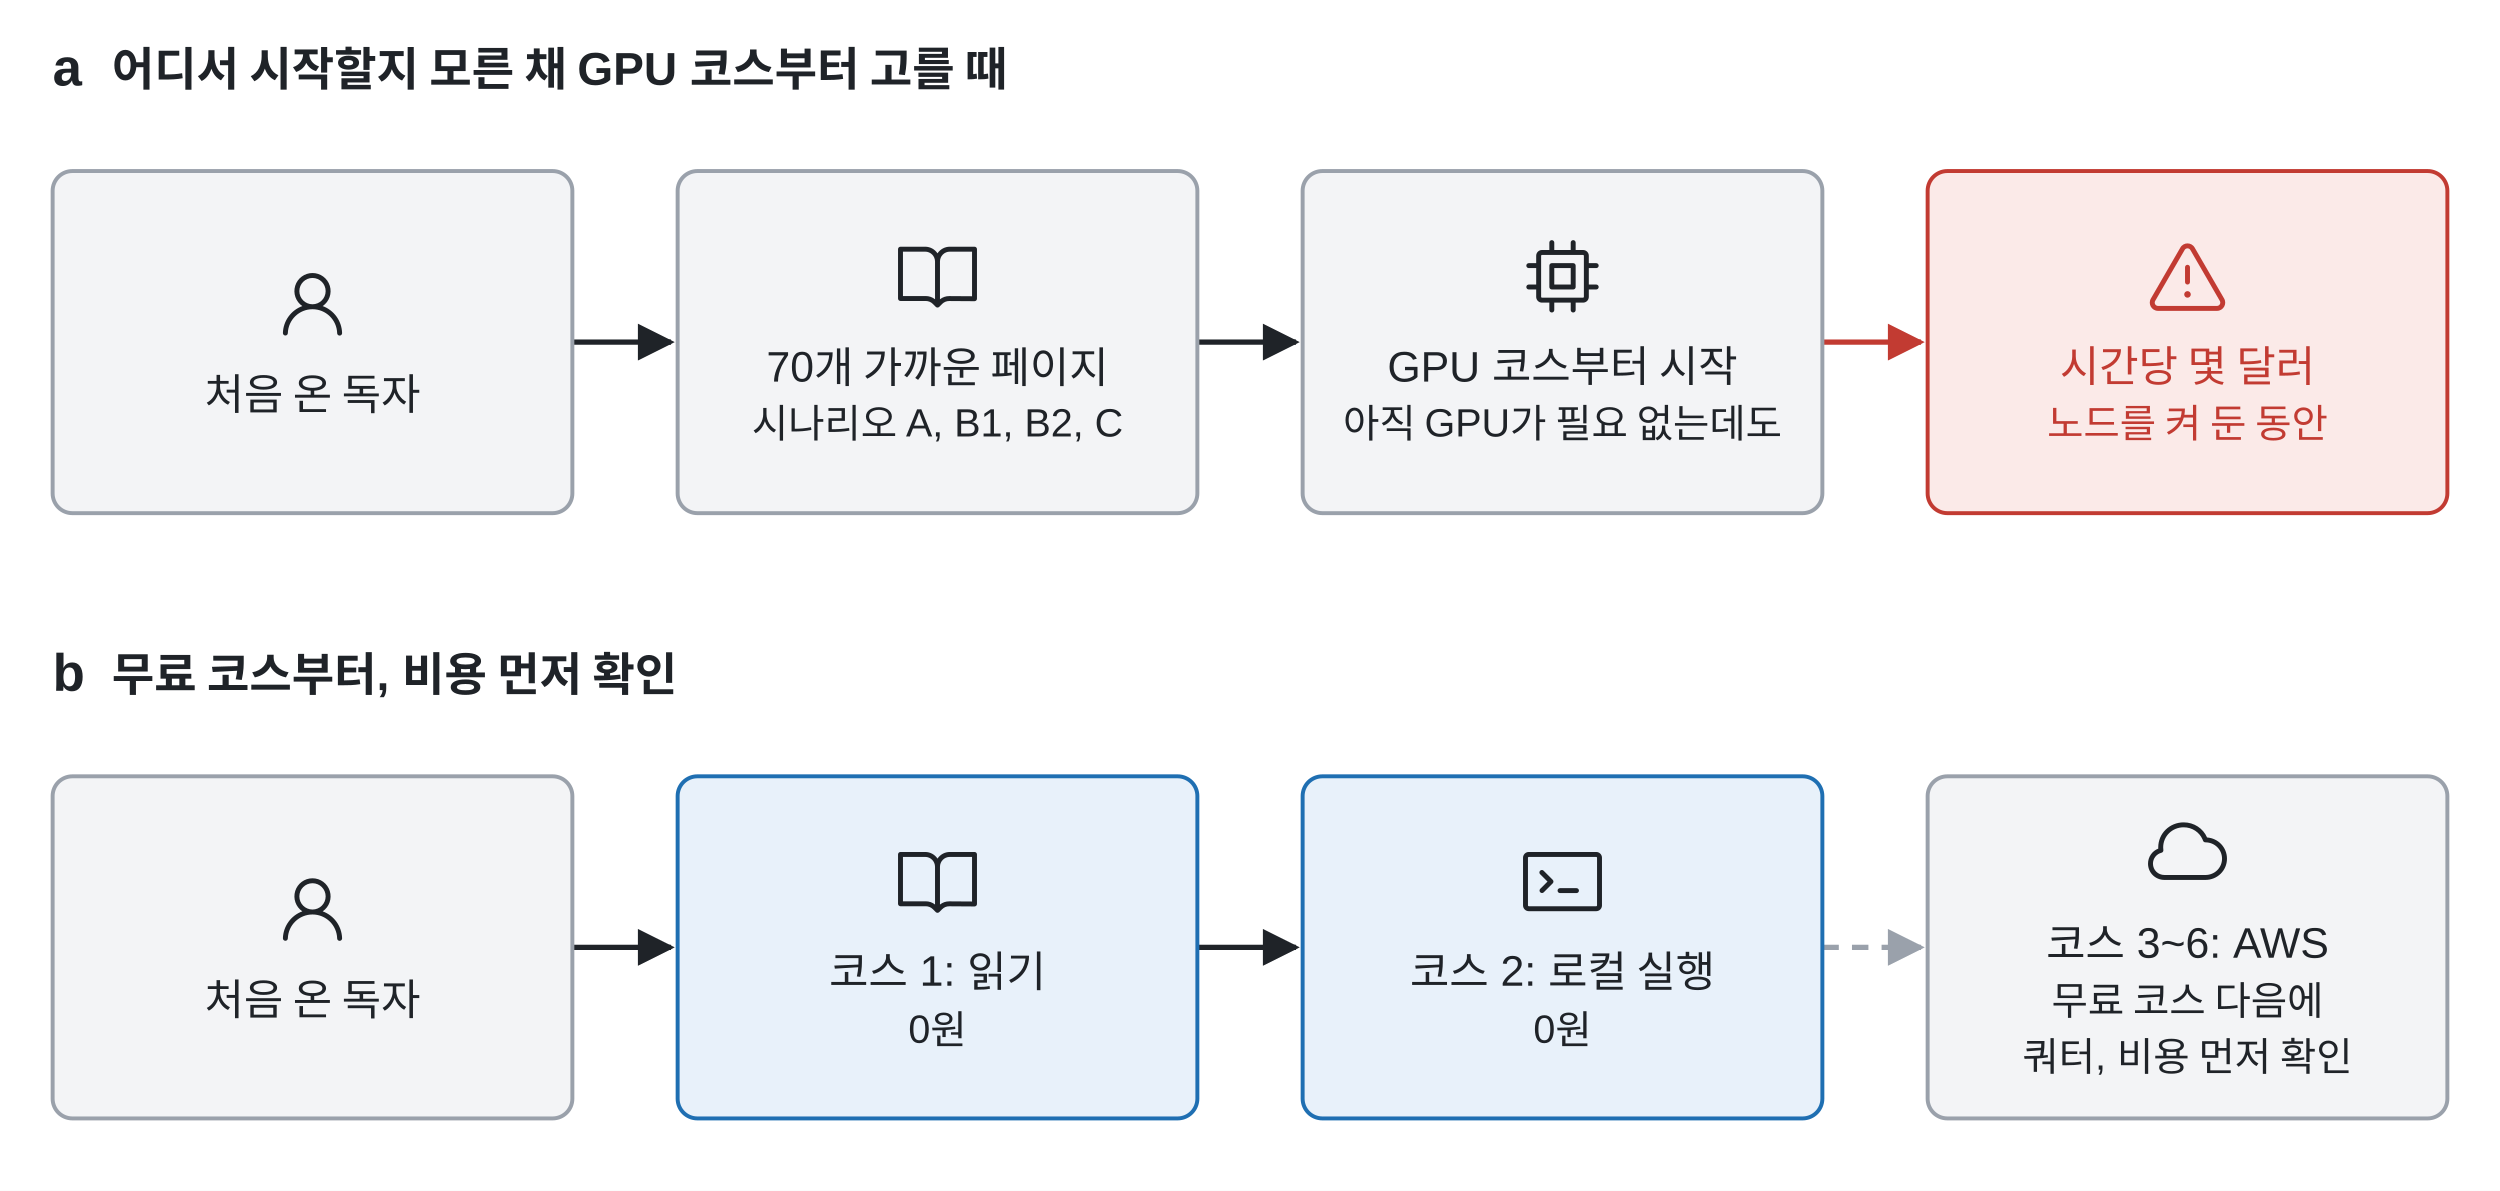
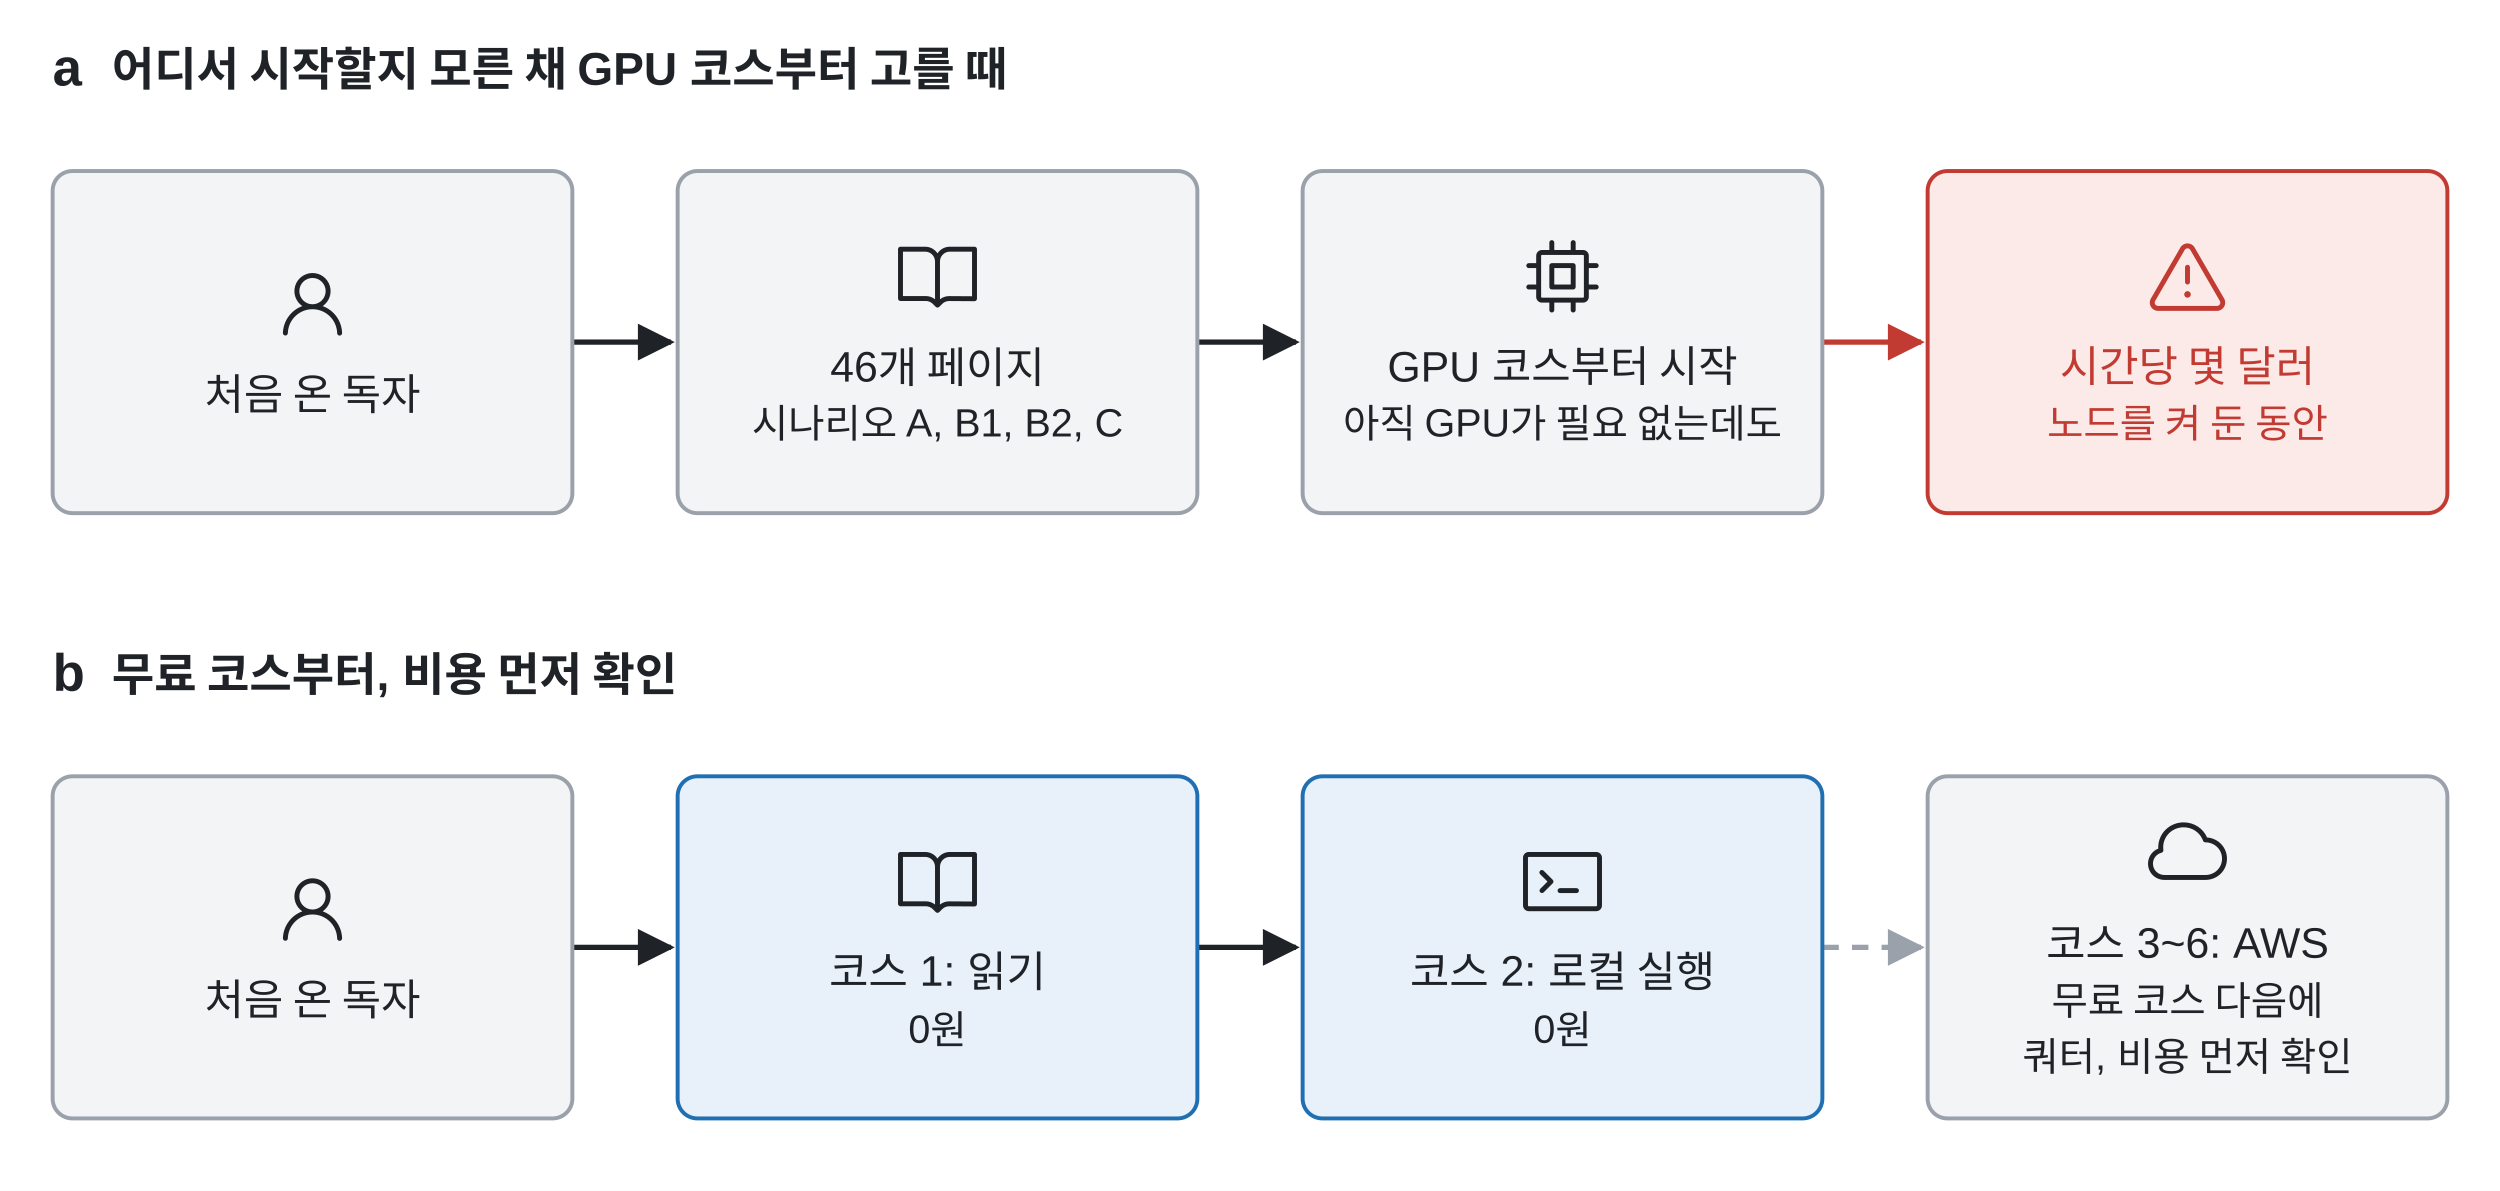
<svg xmlns="http://www.w3.org/2000/svg" width="760px" height="362px" viewBox="0 0 760 362" font-family="Pretendard, 'Apple SD Gothic Neo', 'Noto Sans KR', 'Malgun Gothic', Arial, sans-serif">
  <defs>
    <marker id="head-ink" viewBox="0 0 10 10" refX="9" refY="5" markerWidth="7" markerHeight="7" orient="auto-start-reverse">
      <path d="M0,0 L10,5 L0,10 z" fill="#1F2328" />
    </marker>
    <marker id="head-red" viewBox="0 0 10 10" refX="9" refY="5" markerWidth="7" markerHeight="7" orient="auto-start-reverse">
      <path d="M0,0 L10,5 L0,10 z" fill="#C23B32" />
    </marker>
    <marker id="head-accent" viewBox="0 0 10 10" refX="9" refY="5" markerWidth="7" markerHeight="7" orient="auto-start-reverse">
      <path d="M0,0 L10,5 L0,10 z" fill="#1F6FB2" />
    </marker>
    <marker id="head-muted" viewBox="0 0 10 10" refX="9" refY="5" markerWidth="7" markerHeight="7" orient="auto-start-reverse">
      <path d="M0,0 L10,5 L0,10 z" fill="#9AA1AB" />
    </marker>
  </defs>
  <rect width="100%" height="100%" fill="#FFFFFF" />
  <text x="16" y="26" font-size="16" font-weight="600" fill="#1F2328" text-anchor="start">a</text>
  <text x="34" y="26" font-size="14" font-weight="600" fill="#1F2328" text-anchor="start">어디서 시작할지 모른 채 GPU 코스부터 고를 때</text>
  <path d="M174,104.0 L204,104.0" fill="none" stroke="#1F2328" stroke-width="1.6" marker-end="url(#head-ink)" />
  <path d="M364,104.0 L394,104.0" fill="none" stroke="#1F2328" stroke-width="1.6" marker-end="url(#head-ink)" />
  <path d="M554,104.0 L584,104.0" fill="none" stroke="#C23B32" stroke-width="1.6" marker-end="url(#head-red)" />
  <g id="n:reader-a">
    <rect x="16" y="52" width="158" height="104" rx="6" fill="#F3F4F6" stroke="#9AA1AB" stroke-width="1.2" />
  </g>
  <g transform="translate(83.0,80.5) scale(1.0)" fill="#1F2328">
    <path d="M12 2.5a5.5 5.5 0 0 1 3.096 10.047 9.005 9.005 0 0 1 5.9 8.181.75.75 0 1 1-1.499.044 7.5 7.5 0 0 0-14.993 0 .75.75 0 0 1-1.5-.045 9.005 9.005 0 0 1 5.9-8.18A5.5 5.5 0 0 1 12 2.5M8 8a4 4 0 1 0 8 0 4 4 0 0 0-8 0" />
  </g>
  <text x="95.0" y="124.5" font-size="13" fill="#1F2328" text-anchor="middle">처음 온 독자</text>
  <g id="n:pages">
    <rect x="206" y="52" width="158" height="104" rx="6" fill="#F3F4F6" stroke="#9AA1AB" stroke-width="1.2" />
  </g>
  <g transform="translate(273.0,72.0) scale(1.0)" fill="#1F2328">
    <path d="M0 3.75A.75.75 0 0 1 .75 3h7.497c1.566 0 2.945.8 3.751 2.014A4.5 4.5 0 0 1 15.75 3h7.5a.75.75 0 0 1 .75.75v15.063a.75.75 0 0 1-.755.75l-7.682-.052a3 3 0 0 0-2.142.878l-.89.891a.75.75 0 0 1-1.061 0l-.902-.901a3 3 0 0 0-2.121-.879H.75a.75.75 0 0 1-.75-.75Zm12.75 15.232a4.5 4.5 0 0 1 2.823-.971l6.927.047V4.5h-6.75a3 3 0 0 0-3 3ZM11.247 7.497a3 3 0 0 0-3-2.997H1.5V18h6.947c1.018 0 2.006.346 2.803.98Z" />
  </g>
-   <text x="285.0" y="116.0" font-size="13" fill="#1F2328" text-anchor="middle">70개 가까운 페이지</text>
+   <text x="285.0" y="116.0" font-size="13" fill="#1F2328" text-anchor="middle">46개 페이지</text>
  <text x="285.0" y="133.0" font-size="12" fill="#1F2328" text-anchor="middle">시나리오 A, B1, B2, C</text>
  <g id="n:gpu">
    <rect x="396" y="52" width="158" height="104" rx="6" fill="#F3F4F6" stroke="#9AA1AB" stroke-width="1.2" />
  </g>
  <g transform="translate(463.0,72.0) scale(1.0)" fill="#1F2328">
    <path d="M8.75 8h6.5a.75.75 0 0 1 .75.75v6.5a.75.75 0 0 1-.75.75h-6.5a.75.75 0 0 1-.75-.75v-6.5A.75.75 0 0 1 8.75 8m.75 6.5h5v-5h-5Z" />
    <path d="M15.25 1a.75.75 0 0 1 .75.75V4h2.25c.966 0 1.75.784 1.75 1.75V8h2.25a.75.75 0 0 1 0 1.5H20v5h2.25a.75.75 0 0 1 0 1.5H20v2.25A1.75 1.75 0 0 1 18.25 20H16v2.25a.75.75 0 0 1-1.5 0V20h-5v2.25a.75.75 0 0 1-1.5 0V20H5.75A1.75 1.75 0 0 1 4 18.25V16H1.75a.75.75 0 0 1 0-1.5H4v-5H1.75a.75.75 0 0 1 0-1.5H4V5.75C4 4.784 4.784 4 5.75 4H8V1.75a.75.75 0 0 1 1.5 0V4h5V1.75a.75.75 0 0 1 .75-.75m3 17.5a.25.25 0 0 0 .25-.25V5.75a.25.25 0 0 0-.25-.25H5.75a.25.25 0 0 0-.25.25v12.5c0 .138.112.25.25.25Z" />
  </g>
  <text x="475.0" y="116.0" font-size="13" fill="#1F2328" text-anchor="middle">GPU 코스부터 시작</text>
  <text x="475.0" y="133.0" font-size="12" fill="#1F2328" text-anchor="middle">아직 GPU가 필요 없는데도</text>
  <g id="n:cost">
    <rect x="586" y="52" width="158" height="104" rx="6" fill="#FBEAE8" stroke="#C23B32" stroke-width="1.2" />
  </g>
  <g transform="translate(653.0,72.0) scale(1.0)" fill="#C23B32">
    <path d="M13 17.5a1 1 0 1 1-2 0 1 1 0 0 1 2 0m-.25-8.25a.75.75 0 0 0-1.5 0v4.5a.75.75 0 0 0 1.5 0z" />
    <path d="M9.836 3.244c.963-1.665 3.365-1.665 4.328 0l8.967 15.504c.963 1.667-.24 3.752-2.165 3.752H3.034c-1.926 0-3.128-2.085-2.165-3.752Zm3.03.751a1.002 1.002 0 0 0-1.732 0L2.168 19.499A1.002 1.002 0 0 0 3.034 21h17.932a1.002 1.002 0 0 0 .866-1.5L12.866 3.994Z" />
  </g>
  <text x="665.0" y="116.0" font-size="13" fill="#C23B32" text-anchor="middle">시간당 몇 달러</text>
  <text x="665.0" y="133.0" font-size="12" fill="#C23B32" text-anchor="middle">노드를 켜 둔 동안</text>
  <text x="16" y="210" font-size="16" font-weight="600" fill="#1F2328" text-anchor="start">b</text>
  <text x="34" y="210" font-size="14" font-weight="600" fill="#1F2328" text-anchor="start">무료 코스부터, 비용 먼저 확인</text>
  <path d="M174,288.0 L204,288.0" fill="none" stroke="#1F2328" stroke-width="1.6" marker-end="url(#head-ink)" />
  <path d="M364,288.0 L394,288.0" fill="none" stroke="#1F2328" stroke-width="1.6" marker-end="url(#head-ink)" />
  <path d="M554,288.0 L584,288.0" fill="none" stroke="#9AA1AB" stroke-width="1.6" stroke-dasharray="5 4" marker-end="url(#head-muted)" />
  <g id="n:reader-b">
    <rect x="16" y="236" width="158" height="104" rx="6" fill="#F3F4F6" stroke="#9AA1AB" stroke-width="1.2" />
  </g>
  <g transform="translate(83.0,264.5) scale(1.0)" fill="#1F2328">
    <path d="M12 2.5a5.5 5.5 0 0 1 3.096 10.047 9.005 9.005 0 0 1 5.9 8.181.75.75 0 1 1-1.499.044 7.5 7.5 0 0 0-14.993 0 .75.75 0 0 1-1.5-.045 9.005 9.005 0 0 1 5.9-8.18A5.5 5.5 0 0 1 12 2.5M8 8a4 4 0 1 0 8 0 4 4 0 0 0-8 0" />
  </g>
  <text x="95.0" y="308.5" font-size="13" fill="#1F2328" text-anchor="middle">처음 온 독자</text>
  <g id="n:course1">
    <rect x="206" y="236" width="158" height="104" rx="6" fill="#E8F1FA" stroke="#1F6FB2" stroke-width="1.2" />
  </g>
  <g transform="translate(273.0,256.0) scale(1.0)" fill="#1F2328">
    <path d="M0 3.75A.75.75 0 0 1 .75 3h7.497c1.566 0 2.945.8 3.751 2.014A4.5 4.5 0 0 1 15.75 3h7.5a.75.75 0 0 1 .75.75v15.063a.75.75 0 0 1-.755.75l-7.682-.052a3 3 0 0 0-2.142.878l-.89.891a.75.75 0 0 1-1.061 0l-.902-.901a3 3 0 0 0-2.121-.879H.75a.75.75 0 0 1-.75-.75Zm12.75 15.232a4.5 4.5 0 0 1 2.823-.971l6.927.047V4.5h-6.75a3 3 0 0 0-3 3ZM11.247 7.497a3 3 0 0 0-3-2.997H1.5V18h6.947c1.018 0 2.006.346 2.803.98Z" />
  </g>
  <text x="285.0" y="300.0" font-size="13" fill="#1F2328" text-anchor="middle">코스 1: 읽기</text>
  <text x="285.0" y="317.0" font-size="12" fill="#1F2328" text-anchor="middle">0원</text>
  <g id="n:course2">
    <rect x="396" y="236" width="158" height="104" rx="6" fill="#E8F1FA" stroke="#1F6FB2" stroke-width="1.2" />
  </g>
  <g transform="translate(463.0,256.0) scale(1.0)" fill="#1F2328">
    <path d="M9.25 12a.75.75 0 0 1-.22.53l-2.75 2.75a.75.75 0 0 1-1.06-1.06L7.44 12 5.22 9.78a.75.75 0 1 1 1.06-1.06l2.75 2.75c.141.14.22.331.22.53m2 2a.75.75 0 0 0 0 1.5h5a.75.75 0 0 0 0-1.5z" />
    <path d="M0 4.75C0 3.784.784 3 1.75 3h20.5c.966 0 1.75.784 1.75 1.75v14.5A1.75 1.75 0 0 1 22.25 21H1.75A1.75 1.75 0 0 1 0 19.25Zm1.75-.25a.25.25 0 0 0-.25.25v14.5c0 .138.112.25.25.25h20.5a.25.25 0 0 0 .25-.25V4.75a.25.25 0 0 0-.25-.25Z" />
  </g>
  <text x="475.0" y="300.0" font-size="13" fill="#1F2328" text-anchor="middle">코스 2: 로컬 실행</text>
  <text x="475.0" y="317.0" font-size="12" fill="#1F2328" text-anchor="middle">0원</text>
  <g id="n:paid">
    <rect x="586" y="236" width="158" height="104" rx="6" fill="#F3F4F6" stroke="#9AA1AB" stroke-width="1.2" />
  </g>
  <g transform="translate(653.0,247.5) scale(1.0)" fill="#1F2328">
    <path d="M3.103 10.107c0-4.244 3.445-7.607 7.733-7.607 3.19 0 5.912 1.858 7.099 4.563l.01.022.001.006C21.348 7.345 24 10.095 24 13.536 24 17.148 21.076 20 17.431 20H5.017C2.23 20 0 17.83 0 15.06a4.9 4.9 0 0 1 3.112-4.581 8 8 0 0 1-.009-.372M10.836 4c-3.485 0-6.233 2.717-6.233 6.107 0 .284.022.602.052.756a.75.75 0 0 1-.552.869c-1.52.385-2.603 1.712-2.603 3.328 0 1.917 1.532 3.44 3.517 3.44h12.414c2.843 0 5.069-2.206 5.069-4.964s-2.226-4.965-5.069-4.965a.75.75 0 0 1-.696-.47l-.179-.446C15.606 5.5 13.424 4 10.836 4" />
  </g>
  <text x="665.0" y="291.5" font-size="13" fill="#1F2328" text-anchor="middle">코스 3~6: AWS</text>
  <text x="665.0" y="308.5" font-size="12" fill="#1F2328" text-anchor="middle">무료 코스 다음에</text>
  <text x="665.0" y="325.5" font-size="12" fill="#1F2328" text-anchor="middle">쿼터, 비용 먼저 확인</text>
</svg>
